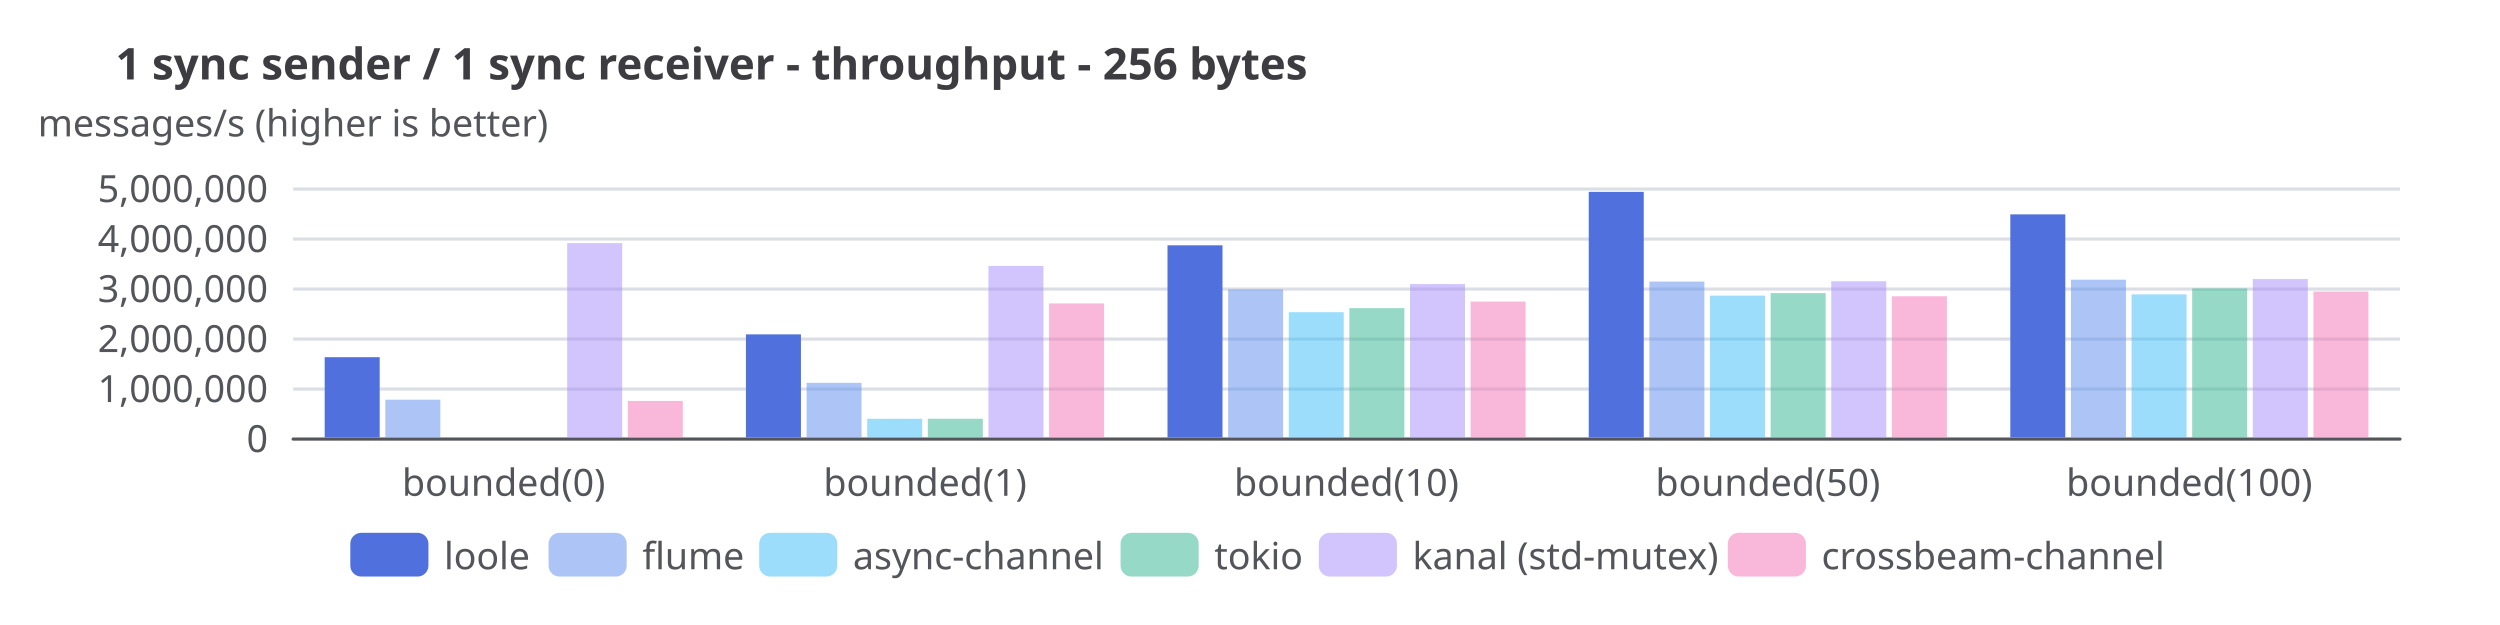
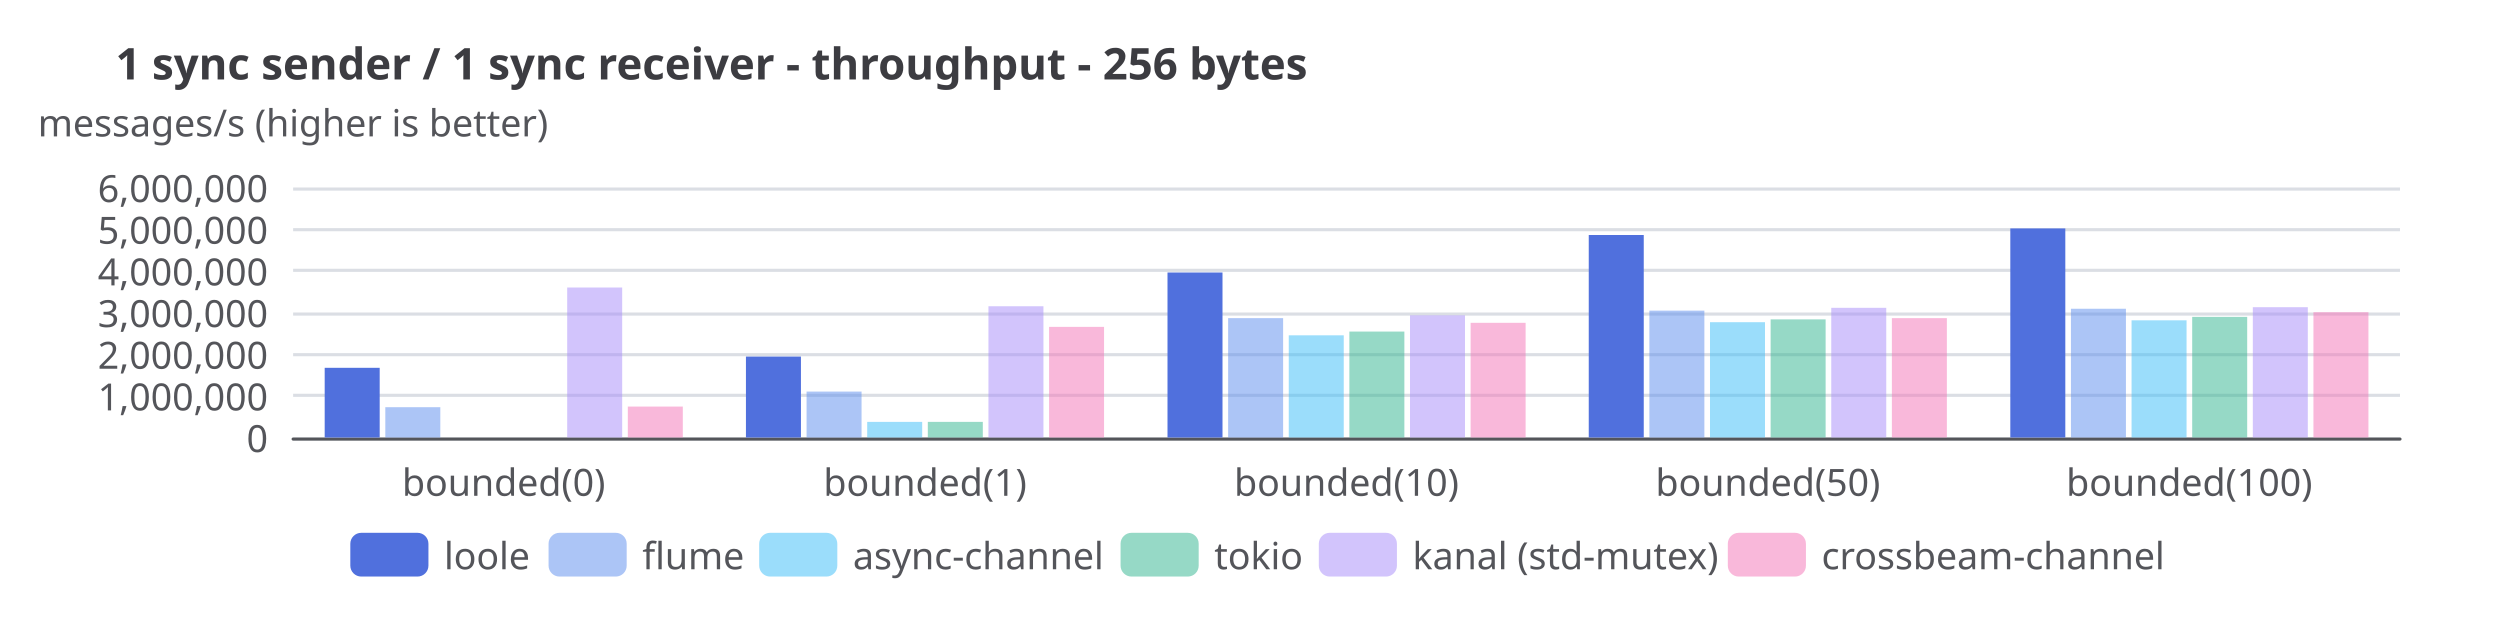
<svg xmlns="http://www.w3.org/2000/svg" width="800" height="200" version="1.1" baseProfile="full" viewBox="0 0 800 200">
  <rect width="800" height="200" x="0" y="0" fill="white" />
  <path d="M93.8 140.5L768 140.5" fill="none" pointer-events="visible" stroke="#dbdee4" class="zr10-cls-69" />
-   <path d="M93.8 124.5L768 124.5" fill="none" pointer-events="visible" stroke="#dbdee4" class="zr10-cls-69" />
-   <path d="M93.8 108.5L768 108.5" fill="none" pointer-events="visible" stroke="#dbdee4" class="zr10-cls-69" />
-   <path d="M93.8 92.5L768 92.5" fill="none" pointer-events="visible" stroke="#dbdee4" class="zr10-cls-69" />
-   <path d="M93.8 76.5L768 76.5" fill="none" pointer-events="visible" stroke="#dbdee4" class="zr10-cls-69" />
+   <path d="M93.8 126.5L768 126.5" fill="none" pointer-events="visible" stroke="#dbdee4" class="zr10-cls-69" />
+   <path d="M93.8 113.5L768 113.5" fill="none" pointer-events="visible" stroke="#dbdee4" class="zr10-cls-69" />
+   <path d="M93.8 100.5L768 100.5" fill="none" pointer-events="visible" stroke="#dbdee4" class="zr10-cls-69" />
+   <path d="M93.8 86.5L768 86.5" fill="none" pointer-events="visible" stroke="#dbdee4" class="zr10-cls-69" />
+   <path d="M93.8 73.5L768 73.5" fill="none" pointer-events="visible" stroke="#dbdee4" class="zr10-cls-69" />
  <path d="M93.8 60.5L768 60.5" fill="none" pointer-events="visible" stroke="#dbdee4" class="zr10-cls-69" />
  <text dominant-baseline="central" text-anchor="middle" style="font-size:12px;font-family:sans-serif;" xml:space="preserve" y="-6" transform="translate(93.76 45)" fill="#54555a">messages/s (higher is better)</text>
  <path d="M93.8 140.5L768 140.5" fill="none" pointer-events="visible" stroke="#54555a" stroke-linecap="round" class="zr10-cls-69" />
  <text dominant-baseline="central" text-anchor="end" style="font-size:12px;font-family:sans-serif;" transform="translate(85.76 140)" fill="#54555a">0</text>
-   <text dominant-baseline="central" text-anchor="end" style="font-size:12px;font-family:sans-serif;" transform="translate(85.76 124)" fill="#54555a">1,000,000</text>
-   <text dominant-baseline="central" text-anchor="end" style="font-size:12px;font-family:sans-serif;" transform="translate(85.76 108)" fill="#54555a">2,000,000</text>
-   <text dominant-baseline="central" text-anchor="end" style="font-size:12px;font-family:sans-serif;" transform="translate(85.76 92)" fill="#54555a">3,000,000</text>
-   <text dominant-baseline="central" text-anchor="end" style="font-size:12px;font-family:sans-serif;" transform="translate(85.76 76)" fill="#54555a">4,000,000</text>
-   <text dominant-baseline="central" text-anchor="end" style="font-size:12px;font-family:sans-serif;" transform="translate(85.76 60)" fill="#54555a">5,000,000</text>
+   <text dominant-baseline="central" text-anchor="end" style="font-size:12px;font-family:sans-serif;" transform="translate(85.76 126.6667)" fill="#54555a">1,000,000</text>
+   <text dominant-baseline="central" text-anchor="end" style="font-size:12px;font-family:sans-serif;" transform="translate(85.76 113.3333)" fill="#54555a">2,000,000</text>
+   <text dominant-baseline="central" text-anchor="end" style="font-size:12px;font-family:sans-serif;" transform="translate(85.76 100)" fill="#54555a">3,000,000</text>
+   <text dominant-baseline="central" text-anchor="end" style="font-size:12px;font-family:sans-serif;" transform="translate(85.76 86.6667)" fill="#54555a">4,000,000</text>
+   <text dominant-baseline="central" text-anchor="end" style="font-size:12px;font-family:sans-serif;" transform="translate(85.76 73.3333)" fill="#54555a">5,000,000</text>
+   <text dominant-baseline="central" text-anchor="end" style="font-size:12px;font-family:sans-serif;" transform="translate(85.76 60)" fill="#54555a">6,000,000</text>
  <text dominant-baseline="central" text-anchor="middle" style="font-size:12px;font-family:sans-serif;" y="6" transform="translate(161.184 148)" fill="#54555a">bounded(0)</text>
  <text dominant-baseline="central" text-anchor="middle" style="font-size:12px;font-family:sans-serif;" y="6" transform="translate(296.032 148)" fill="#54555a">bounded(1)</text>
  <text dominant-baseline="central" text-anchor="middle" style="font-size:12px;font-family:sans-serif;" y="6" transform="translate(430.88 148)" fill="#54555a">bounded(10)</text>
  <text dominant-baseline="central" text-anchor="middle" style="font-size:12px;font-family:sans-serif;" y="6" transform="translate(565.728 148)" fill="#54555a">bounded(50)</text>
  <text dominant-baseline="central" text-anchor="middle" style="font-size:12px;font-family:sans-serif;" y="6" transform="translate(700.576 148)" fill="#54555a">bounded(100)</text>
-   <path d="M103.9 140l17.6 0l0 -25.7l-17.6 0Z" fill="#5070dd" ecmeta_series_index="0" ecmeta_data_index="0" ecmeta_ssr_type="chart" class="zr10-cls-70" />
-   <path d="M238.7 140l17.6 0l0 -33l-17.6 0Z" fill="#5070dd" ecmeta_series_index="0" ecmeta_data_index="1" ecmeta_ssr_type="chart" class="zr10-cls-70" />
-   <path d="M373.6 140l17.6 0l0 -61.5l-17.6 0Z" fill="#5070dd" ecmeta_series_index="0" ecmeta_data_index="2" ecmeta_ssr_type="chart" class="zr10-cls-70" />
-   <path d="M508.4 140l17.6 0l0 -78.6l-17.6 0Z" fill="#5070dd" ecmeta_series_index="0" ecmeta_data_index="3" ecmeta_ssr_type="chart" class="zr10-cls-70" />
-   <path d="M643.3 140l17.6 0l0 -71.4l-17.6 0Z" fill="#5070dd" ecmeta_series_index="0" ecmeta_data_index="4" ecmeta_ssr_type="chart" class="zr10-cls-70" />
-   <path d="M123.3 140l17.6 0l0 -12.1l-17.6 0Z" fill="rgb(91,141,239)" fill-opacity="0.5" ecmeta_series_index="1" ecmeta_data_index="0" ecmeta_ssr_type="chart" class="zr10-cls-71" />
-   <path d="M258.1 140l17.6 0l0 -17.5l-17.6 0Z" fill="rgb(91,141,239)" fill-opacity="0.5" ecmeta_series_index="1" ecmeta_data_index="1" ecmeta_ssr_type="chart" class="zr10-cls-71" />
-   <path d="M393 140l17.6 0l0 -47.4l-17.6 0Z" fill="rgb(91,141,239)" fill-opacity="0.5" ecmeta_series_index="1" ecmeta_data_index="2" ecmeta_ssr_type="chart" class="zr10-cls-71" />
-   <path d="M527.8 140l17.6 0l0 -49.9l-17.6 0Z" fill="rgb(91,141,239)" fill-opacity="0.5" ecmeta_series_index="1" ecmeta_data_index="3" ecmeta_ssr_type="chart" class="zr10-cls-71" />
-   <path d="M662.7 140l17.6 0l0 -50.5l-17.6 0Z" fill="rgb(91,141,239)" fill-opacity="0.5" ecmeta_series_index="1" ecmeta_data_index="4" ecmeta_ssr_type="chart" class="zr10-cls-71" />
-   <path d="M277.5 140l17.6 0l0 -6l-17.6 0Z" fill="rgb(56,189,248)" fill-opacity="0.5" ecmeta_series_index="2" ecmeta_data_index="1" ecmeta_ssr_type="chart" class="zr10-cls-72" />
-   <path d="M412.4 140l17.6 0l0 -40.1l-17.6 0Z" fill="rgb(56,189,248)" fill-opacity="0.5" ecmeta_series_index="2" ecmeta_data_index="2" ecmeta_ssr_type="chart" class="zr10-cls-72" />
-   <path d="M547.2 140l17.6 0l0 -45.4l-17.6 0Z" fill="rgb(56,189,248)" fill-opacity="0.5" ecmeta_series_index="2" ecmeta_data_index="3" ecmeta_ssr_type="chart" class="zr10-cls-72" />
-   <path d="M682.1 140l17.6 0l0 -45.8l-17.6 0Z" fill="rgb(56,189,248)" fill-opacity="0.5" ecmeta_series_index="2" ecmeta_data_index="4" ecmeta_ssr_type="chart" class="zr10-cls-72" />
-   <path d="M296.9 140l17.6 0l0 -6l-17.6 0Z" fill="rgb(47,181,142)" fill-opacity="0.5" ecmeta_series_index="3" ecmeta_data_index="1" ecmeta_ssr_type="chart" class="zr10-cls-73" />
-   <path d="M431.8 140l17.6 0l0 -41.4l-17.6 0Z" fill="rgb(47,181,142)" fill-opacity="0.5" ecmeta_series_index="3" ecmeta_data_index="2" ecmeta_ssr_type="chart" class="zr10-cls-73" />
-   <path d="M566.6 140l17.6 0l0 -46.2l-17.6 0Z" fill="rgb(47,181,142)" fill-opacity="0.5" ecmeta_series_index="3" ecmeta_data_index="3" ecmeta_ssr_type="chart" class="zr10-cls-73" />
-   <path d="M701.5 140l17.6 0l0 -47.7l-17.6 0Z" fill="rgb(47,181,142)" fill-opacity="0.5" ecmeta_series_index="3" ecmeta_data_index="4" ecmeta_ssr_type="chart" class="zr10-cls-73" />
-   <path d="M181.5 140l17.6 0l0 -62.2l-17.6 0Z" fill="rgb(167,139,250)" fill-opacity="0.5" ecmeta_series_index="4" ecmeta_data_index="0" ecmeta_ssr_type="chart" class="zr10-cls-74" />
-   <path d="M316.3 140l17.6 0l0 -54.9l-17.6 0Z" fill="rgb(167,139,250)" fill-opacity="0.5" ecmeta_series_index="4" ecmeta_data_index="1" ecmeta_ssr_type="chart" class="zr10-cls-74" />
-   <path d="M451.2 140l17.6 0l0 -49.1l-17.6 0Z" fill="rgb(167,139,250)" fill-opacity="0.5" ecmeta_series_index="4" ecmeta_data_index="2" ecmeta_ssr_type="chart" class="zr10-cls-74" />
-   <path d="M586 140l17.6 0l0 -50l-17.6 0Z" fill="rgb(167,139,250)" fill-opacity="0.5" ecmeta_series_index="4" ecmeta_data_index="3" ecmeta_ssr_type="chart" class="zr10-cls-74" />
-   <path d="M720.9 140l17.6 0l0 -50.7l-17.6 0Z" fill="rgb(167,139,250)" fill-opacity="0.5" ecmeta_series_index="4" ecmeta_data_index="4" ecmeta_ssr_type="chart" class="zr10-cls-74" />
-   <path d="M200.9 140l17.6 0l0 -11.7l-17.6 0Z" fill="rgb(244,114,182)" fill-opacity="0.5" ecmeta_series_index="5" ecmeta_data_index="0" ecmeta_ssr_type="chart" class="zr10-cls-75" />
-   <path d="M335.7 140l17.6 0l0 -42.9l-17.6 0Z" fill="rgb(244,114,182)" fill-opacity="0.5" ecmeta_series_index="5" ecmeta_data_index="1" ecmeta_ssr_type="chart" class="zr10-cls-75" />
-   <path d="M470.6 140l17.6 0l0 -43.5l-17.6 0Z" fill="rgb(244,114,182)" fill-opacity="0.5" ecmeta_series_index="5" ecmeta_data_index="2" ecmeta_ssr_type="chart" class="zr10-cls-75" />
-   <path d="M605.4 140l17.6 0l0 -45.2l-17.6 0Z" fill="rgb(244,114,182)" fill-opacity="0.5" ecmeta_series_index="5" ecmeta_data_index="3" ecmeta_ssr_type="chart" class="zr10-cls-75" />
-   <path d="M740.3 140l17.6 0l0 -46.7l-17.6 0Z" fill="rgb(244,114,182)" fill-opacity="0.5" ecmeta_series_index="5" ecmeta_data_index="4" ecmeta_ssr_type="chart" class="zr10-cls-75" />
+   <path d="M103.9 140l17.6 0l0 -22.3l-17.6 0Z" fill="#5070dd" ecmeta_series_index="0" ecmeta_data_index="0" ecmeta_ssr_type="chart" class="zr10-cls-70" />
+   <path d="M238.7 140l17.6 0l0 -25.9l-17.6 0Z" fill="#5070dd" ecmeta_series_index="0" ecmeta_data_index="1" ecmeta_ssr_type="chart" class="zr10-cls-70" />
+   <path d="M373.6 140l17.6 0l0 -52.8l-17.6 0Z" fill="#5070dd" ecmeta_series_index="0" ecmeta_data_index="2" ecmeta_ssr_type="chart" class="zr10-cls-70" />
+   <path d="M508.4 140l17.6 0l0 -64.8l-17.6 0Z" fill="#5070dd" ecmeta_series_index="0" ecmeta_data_index="3" ecmeta_ssr_type="chart" class="zr10-cls-70" />
+   <path d="M643.3 140l17.6 0l0 -66.9l-17.6 0Z" fill="#5070dd" ecmeta_series_index="0" ecmeta_data_index="4" ecmeta_ssr_type="chart" class="zr10-cls-70" />
+   <path d="M123.3 140l17.6 0l0 -9.7l-17.6 0Z" fill="rgb(91,141,239)" fill-opacity="0.5" ecmeta_series_index="1" ecmeta_data_index="0" ecmeta_ssr_type="chart" class="zr10-cls-71" />
+   <path d="M258.1 140l17.6 0l0 -14.7l-17.6 0Z" fill="rgb(91,141,239)" fill-opacity="0.5" ecmeta_series_index="1" ecmeta_data_index="1" ecmeta_ssr_type="chart" class="zr10-cls-71" />
+   <path d="M393 140l17.6 0l0 -38.2l-17.6 0Z" fill="rgb(91,141,239)" fill-opacity="0.5" ecmeta_series_index="1" ecmeta_data_index="2" ecmeta_ssr_type="chart" class="zr10-cls-71" />
+   <path d="M527.8 140l17.6 0l0 -40.6l-17.6 0Z" fill="rgb(91,141,239)" fill-opacity="0.5" ecmeta_series_index="1" ecmeta_data_index="3" ecmeta_ssr_type="chart" class="zr10-cls-71" />
+   <path d="M662.7 140l17.6 0l0 -41.2l-17.6 0Z" fill="rgb(91,141,239)" fill-opacity="0.5" ecmeta_series_index="1" ecmeta_data_index="4" ecmeta_ssr_type="chart" class="zr10-cls-71" />
+   <path d="M277.5 140l17.6 0l0 -5l-17.6 0Z" fill="rgb(56,189,248)" fill-opacity="0.5" ecmeta_series_index="2" ecmeta_data_index="1" ecmeta_ssr_type="chart" class="zr10-cls-72" />
+   <path d="M412.4 140l17.6 0l0 -32.7l-17.6 0Z" fill="rgb(56,189,248)" fill-opacity="0.5" ecmeta_series_index="2" ecmeta_data_index="2" ecmeta_ssr_type="chart" class="zr10-cls-72" />
+   <path d="M547.2 140l17.6 0l0 -36.9l-17.6 0Z" fill="rgb(56,189,248)" fill-opacity="0.5" ecmeta_series_index="2" ecmeta_data_index="3" ecmeta_ssr_type="chart" class="zr10-cls-72" />
+   <path d="M682.1 140l17.6 0l0 -37.5l-17.6 0Z" fill="rgb(56,189,248)" fill-opacity="0.5" ecmeta_series_index="2" ecmeta_data_index="4" ecmeta_ssr_type="chart" class="zr10-cls-72" />
+   <path d="M296.9 140l17.6 0l0 -5l-17.6 0Z" fill="rgb(47,181,142)" fill-opacity="0.5" ecmeta_series_index="3" ecmeta_data_index="1" ecmeta_ssr_type="chart" class="zr10-cls-73" />
+   <path d="M431.8 140l17.6 0l0 -33.9l-17.6 0Z" fill="rgb(47,181,142)" fill-opacity="0.5" ecmeta_series_index="3" ecmeta_data_index="2" ecmeta_ssr_type="chart" class="zr10-cls-73" />
+   <path d="M566.6 140l17.6 0l0 -37.8l-17.6 0Z" fill="rgb(47,181,142)" fill-opacity="0.5" ecmeta_series_index="3" ecmeta_data_index="3" ecmeta_ssr_type="chart" class="zr10-cls-73" />
+   <path d="M701.5 140l17.6 0l0 -38.6l-17.6 0Z" fill="rgb(47,181,142)" fill-opacity="0.5" ecmeta_series_index="3" ecmeta_data_index="4" ecmeta_ssr_type="chart" class="zr10-cls-73" />
+   <path d="M181.5 140l17.6 0l0 -48l-17.6 0Z" fill="rgb(167,139,250)" fill-opacity="0.5" ecmeta_series_index="4" ecmeta_data_index="0" ecmeta_ssr_type="chart" class="zr10-cls-74" />
+   <path d="M316.3 140l17.6 0l0 -42l-17.6 0Z" fill="rgb(167,139,250)" fill-opacity="0.5" ecmeta_series_index="4" ecmeta_data_index="1" ecmeta_ssr_type="chart" class="zr10-cls-74" />
+   <path d="M451.2 140l17.6 0l0 -39.1l-17.6 0Z" fill="rgb(167,139,250)" fill-opacity="0.5" ecmeta_series_index="4" ecmeta_data_index="2" ecmeta_ssr_type="chart" class="zr10-cls-74" />
+   <path d="M586 140l17.6 0l0 -41.5l-17.6 0Z" fill="rgb(167,139,250)" fill-opacity="0.5" ecmeta_series_index="4" ecmeta_data_index="3" ecmeta_ssr_type="chart" class="zr10-cls-74" />
+   <path d="M720.9 140l17.6 0l0 -41.7l-17.6 0Z" fill="rgb(167,139,250)" fill-opacity="0.5" ecmeta_series_index="4" ecmeta_data_index="4" ecmeta_ssr_type="chart" class="zr10-cls-74" />
+   <path d="M200.9 140l17.6 0l0 -9.9l-17.6 0Z" fill="rgb(244,114,182)" fill-opacity="0.5" ecmeta_series_index="5" ecmeta_data_index="0" ecmeta_ssr_type="chart" class="zr10-cls-75" />
+   <path d="M335.7 140l17.6 0l0 -35.4l-17.6 0Z" fill="rgb(244,114,182)" fill-opacity="0.5" ecmeta_series_index="5" ecmeta_data_index="1" ecmeta_ssr_type="chart" class="zr10-cls-75" />
+   <path d="M470.6 140l17.6 0l0 -36.7l-17.6 0Z" fill="rgb(244,114,182)" fill-opacity="0.5" ecmeta_series_index="5" ecmeta_data_index="2" ecmeta_ssr_type="chart" class="zr10-cls-75" />
+   <path d="M605.4 140l17.6 0l0 -38.2l-17.6 0Z" fill="rgb(244,114,182)" fill-opacity="0.5" ecmeta_series_index="5" ecmeta_data_index="3" ecmeta_ssr_type="chart" class="zr10-cls-75" />
+   <path d="M740.3 140l17.6 0l0 -40.1l-17.6 0Z" fill="rgb(244,114,182)" fill-opacity="0.5" ecmeta_series_index="5" ecmeta_data_index="4" ecmeta_ssr_type="chart" class="zr10-cls-75" />
  <path d="M-5 -5.5l585.8 0l0 25l-585.8 0Z" transform="translate(112.1 170.5)" fill="rgb(0,0,0)" fill-opacity="0" stroke="#b7b9be" stroke-width="0" class="zr10-cls-69" />
  <path d="M3.5 0L21.5 0A3.5 3.5 0 0 1 25 3.5L25 10.5A3.5 3.5 0 0 1 21.5 14L3.5 14A3.5 3.5 0 0 1 0 10.5L0 3.5A3.5 3.5 0 0 1 3.5 0Z" transform="translate(112.1 170.5)" fill="#5070dd" ecmeta_series_index="0" ecmeta_data_index="0" ecmeta_ssr_type="legend" ecmeta_silent="true" class="zr10-cls-69" />
  <text dominant-baseline="central" text-anchor="start" style="font-size:12px;font-family:sans-serif;" x="30" y="7" transform="translate(112.1 170.5)" fill="#54555a">loole</text>
  <path d="M0 0l55.4 0l0 14l-55.4 0Z" transform="translate(112.1 170.5)" fill="none" pointer-events="visible" ecmeta_series_index="0" ecmeta_data_index="0" ecmeta_ssr_type="legend" class="zr10-cls-76" />
  <path d="M3.5 0L21.5 0A3.5 3.5 0 0 1 25 3.5L25 10.5A3.5 3.5 0 0 1 21.5 14L3.5 14A3.5 3.5 0 0 1 0 10.5L0 3.5A3.5 3.5 0 0 1 3.5 0Z" transform="translate(175.54 170.5)" fill="rgb(91,141,239)" fill-opacity="0.5" ecmeta_series_index="1" ecmeta_data_index="1" ecmeta_ssr_type="legend" ecmeta_silent="true" class="zr10-cls-69" />
  <text dominant-baseline="central" text-anchor="start" style="font-size:12px;font-family:sans-serif;" x="30" y="7" transform="translate(175.54 170.5)" fill="#54555a">flume</text>
  <path d="M0 0l59.4 0l0 14l-59.4 0Z" transform="translate(175.54 170.5)" fill="none" pointer-events="visible" ecmeta_series_index="1" ecmeta_data_index="1" ecmeta_ssr_type="legend" class="zr10-cls-76" />
  <path d="M3.5 0L21.5 0A3.5 3.5 0 0 1 25 3.5L25 10.5A3.5 3.5 0 0 1 21.5 14L3.5 14A3.5 3.5 0 0 1 0 10.5L0 3.5A3.5 3.5 0 0 1 3.5 0Z" transform="translate(242.94 170.5)" fill="rgb(56,189,248)" fill-opacity="0.5" ecmeta_series_index="2" ecmeta_data_index="2" ecmeta_ssr_type="legend" ecmeta_silent="true" class="zr10-cls-69" />
  <text dominant-baseline="central" text-anchor="start" style="font-size:12px;font-family:sans-serif;" x="30" y="7" transform="translate(242.94 170.5)" fill="#54555a">async-channel</text>
  <path d="M0 0l107.6 0l0 14l-107.6 0Z" transform="translate(242.94 170.5)" fill="none" pointer-events="visible" ecmeta_series_index="2" ecmeta_data_index="2" ecmeta_ssr_type="legend" class="zr10-cls-76" />
  <path d="M3.5 0L21.5 0A3.5 3.5 0 0 1 25 3.5L25 10.5A3.5 3.5 0 0 1 21.5 14L3.5 14A3.5 3.5 0 0 1 0 10.5L0 3.5A3.5 3.5 0 0 1 3.5 0Z" transform="translate(358.58 170.5)" fill="rgb(47,181,142)" fill-opacity="0.5" ecmeta_series_index="3" ecmeta_data_index="3" ecmeta_ssr_type="legend" ecmeta_silent="true" class="zr10-cls-69" />
  <text dominant-baseline="central" text-anchor="start" style="font-size:12px;font-family:sans-serif;" x="30" y="7" transform="translate(358.58 170.5)" fill="#54555a">tokio</text>
  <path d="M0 0l55.4 0l0 14l-55.4 0Z" transform="translate(358.58 170.5)" fill="none" pointer-events="visible" ecmeta_series_index="3" ecmeta_data_index="3" ecmeta_ssr_type="legend" class="zr10-cls-76" />
  <path d="M3.5 0L21.5 0A3.5 3.5 0 0 1 25 3.5L25 10.5A3.5 3.5 0 0 1 21.5 14L3.5 14A3.5 3.5 0 0 1 0 10.5L0 3.5A3.5 3.5 0 0 1 3.5 0Z" transform="translate(422.02 170.5)" fill="rgb(167,139,250)" fill-opacity="0.5" ecmeta_series_index="4" ecmeta_data_index="4" ecmeta_ssr_type="legend" ecmeta_silent="true" class="zr10-cls-69" />
  <text dominant-baseline="central" text-anchor="start" style="font-size:12px;font-family:sans-serif;" xml:space="preserve" x="30" y="7" transform="translate(422.02 170.5)" fill="#54555a">kanal (std-mutex)</text>
  <path d="M0 0l122.9 0l0 14l-122.9 0Z" transform="translate(422.02 170.5)" fill="none" pointer-events="visible" ecmeta_series_index="4" ecmeta_data_index="4" ecmeta_ssr_type="legend" class="zr10-cls-76" />
  <path d="M3.5 0L21.5 0A3.5 3.5 0 0 1 25 3.5L25 10.5A3.5 3.5 0 0 1 21.5 14L3.5 14A3.5 3.5 0 0 1 0 10.5L0 3.5A3.5 3.5 0 0 1 3.5 0Z" transform="translate(552.9 170.5)" fill="rgb(244,114,182)" fill-opacity="0.5" ecmeta_series_index="5" ecmeta_data_index="5" ecmeta_ssr_type="legend" ecmeta_silent="true" class="zr10-cls-69" />
  <text dominant-baseline="central" text-anchor="start" style="font-size:12px;font-family:sans-serif;" x="30" y="7" transform="translate(552.9 170.5)" fill="#54555a">crossbeam-channel</text>
  <path d="M0 0l135 0l0 14l-135 0Z" transform="translate(552.9 170.5)" fill="none" pointer-events="visible" ecmeta_series_index="5" ecmeta_data_index="5" ecmeta_ssr_type="legend" class="zr10-cls-76" />
  <path d="M-5 -5l356.9 0l0 24l-356.9 0Z" transform="translate(37 13)" fill="rgb(0,0,0)" fill-opacity="0" stroke="#3c3c41" stroke-width="0" class="zr10-cls-69" />
  <text dominant-baseline="central" text-anchor="start" style="font-size:14px;font-family:sans-serif;font-weight:bold;" xml:space="preserve" y="7" transform="translate(37 13)" fill="#3c3c41">1 sync sender / 1 sync receiver - throughput - 256 bytes</text>
  <style>
.zr10-cls-69:hover {
pointer-events:none;
}
.zr10-cls-70:hover {
cursor:pointer;
fill:rgba(88,123,243,1);
}
.zr10-cls-71:hover {
cursor:pointer;
fill:rgba(100,155,255,0.5);
}
.zr10-cls-72:hover {
cursor:pointer;
fill:rgba(61,207,255,0.5);
}
.zr10-cls-73:hover {
cursor:pointer;
fill:rgba(51,199,156,0.5);
}
.zr10-cls-74:hover {
cursor:pointer;
fill:rgba(183,152,255,0.5);
}
.zr10-cls-75:hover {
cursor:pointer;
fill:rgba(255,125,200,0.5);
}
.zr10-cls-76:hover {
cursor:pointer;
fill:rgba(0,0,0,0);
}



</style>
</svg>
